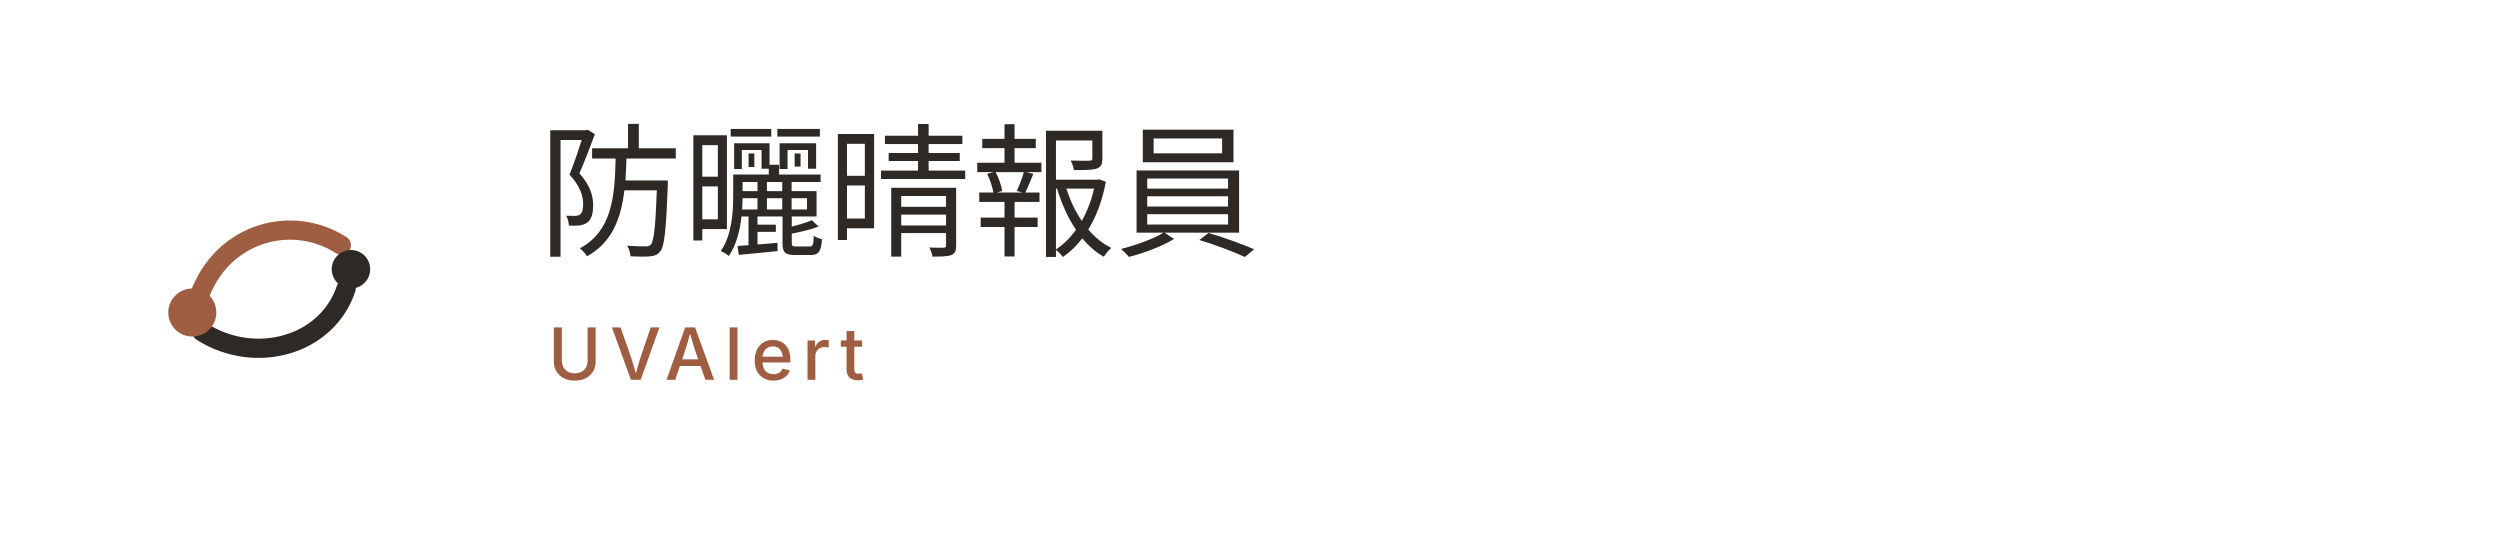
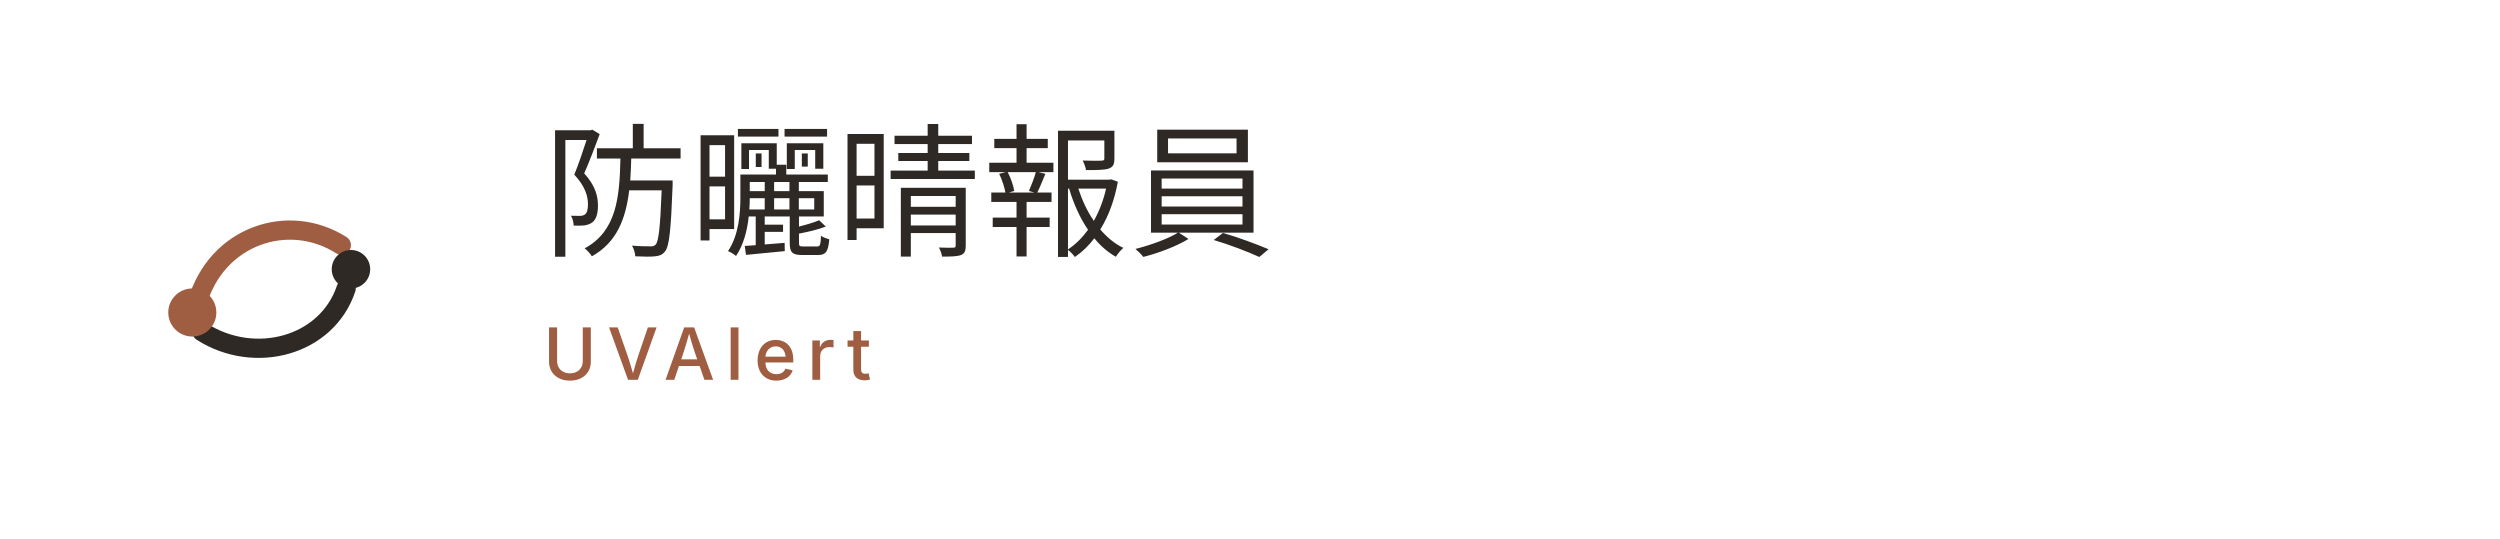
<svg xmlns="http://www.w3.org/2000/svg" viewBox="0 0 520 112" role="img" data-concept="04-sunlight-nodes">
  <g transform="translate(24 24)">
    <g fill="none" stroke-linecap="round" stroke-linejoin="round" stroke-width="4">
      <path d="M17 39C21 25 36 20 47 27" stroke="#9F5E42" />
      <path d="M18 45C29 52 44 48 48 36" stroke="#2E2925" />
      <circle cx="16" cy="41" r="5" fill="#9F5E42" stroke="none" />
      <circle cx="49" cy="32" r="4" fill="#2E2925" stroke="none" />
    </g>
  </g>
-   <text x="112" y="51" fill="#2E2925" font-family="'Noto Serif TC', serif" font-size="30" font-weight="500" lang="zh-Hant-TW">防曬晴報員</text>
-   <text x="114" y="79" fill="#9F5E42" font-family="Inter, sans-serif" font-size="15" font-weight="500" letter-spacing="1.8">UVAlert</text>
+   <text x="113" y="51" fill="#2E2925" font-family="'Noto Serif TC', serif" font-size="30" font-weight="500" letter-spacing="0.5" lang="zh-Hant-TW">防曬晴報員</text>
+   <text x="113" y="79" fill="#9F5E42" font-family="Inter, sans-serif" font-size="15" font-weight="500" letter-spacing="2.2">UVAlert</text>
</svg>
